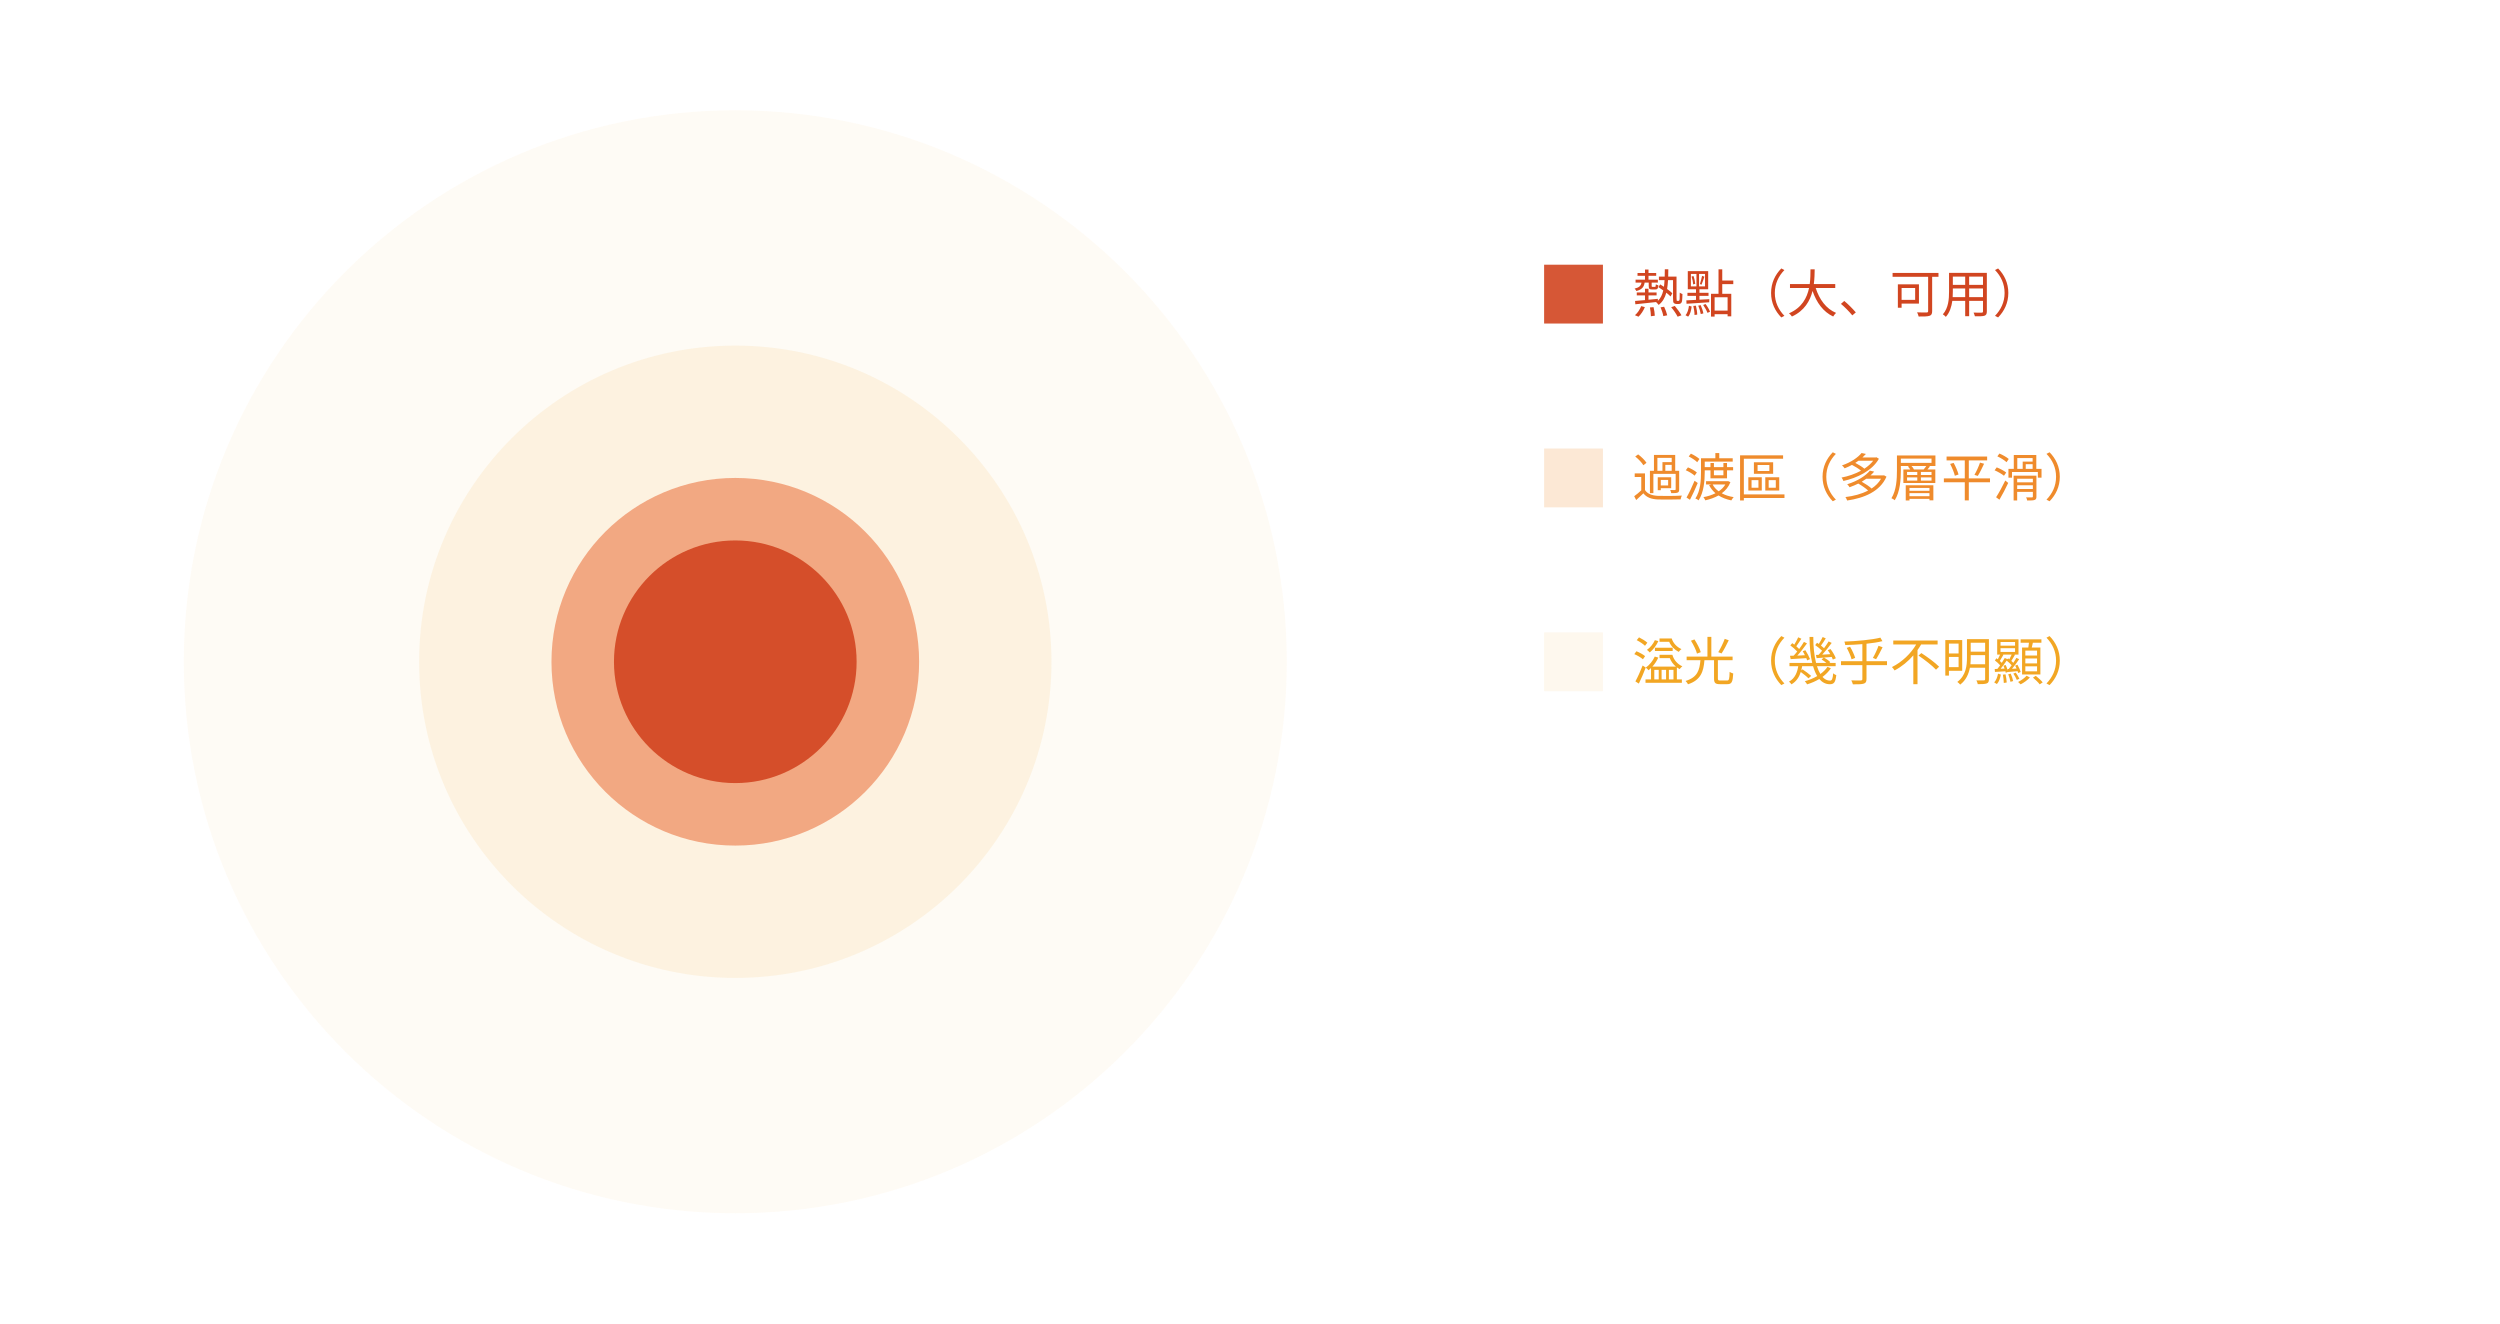
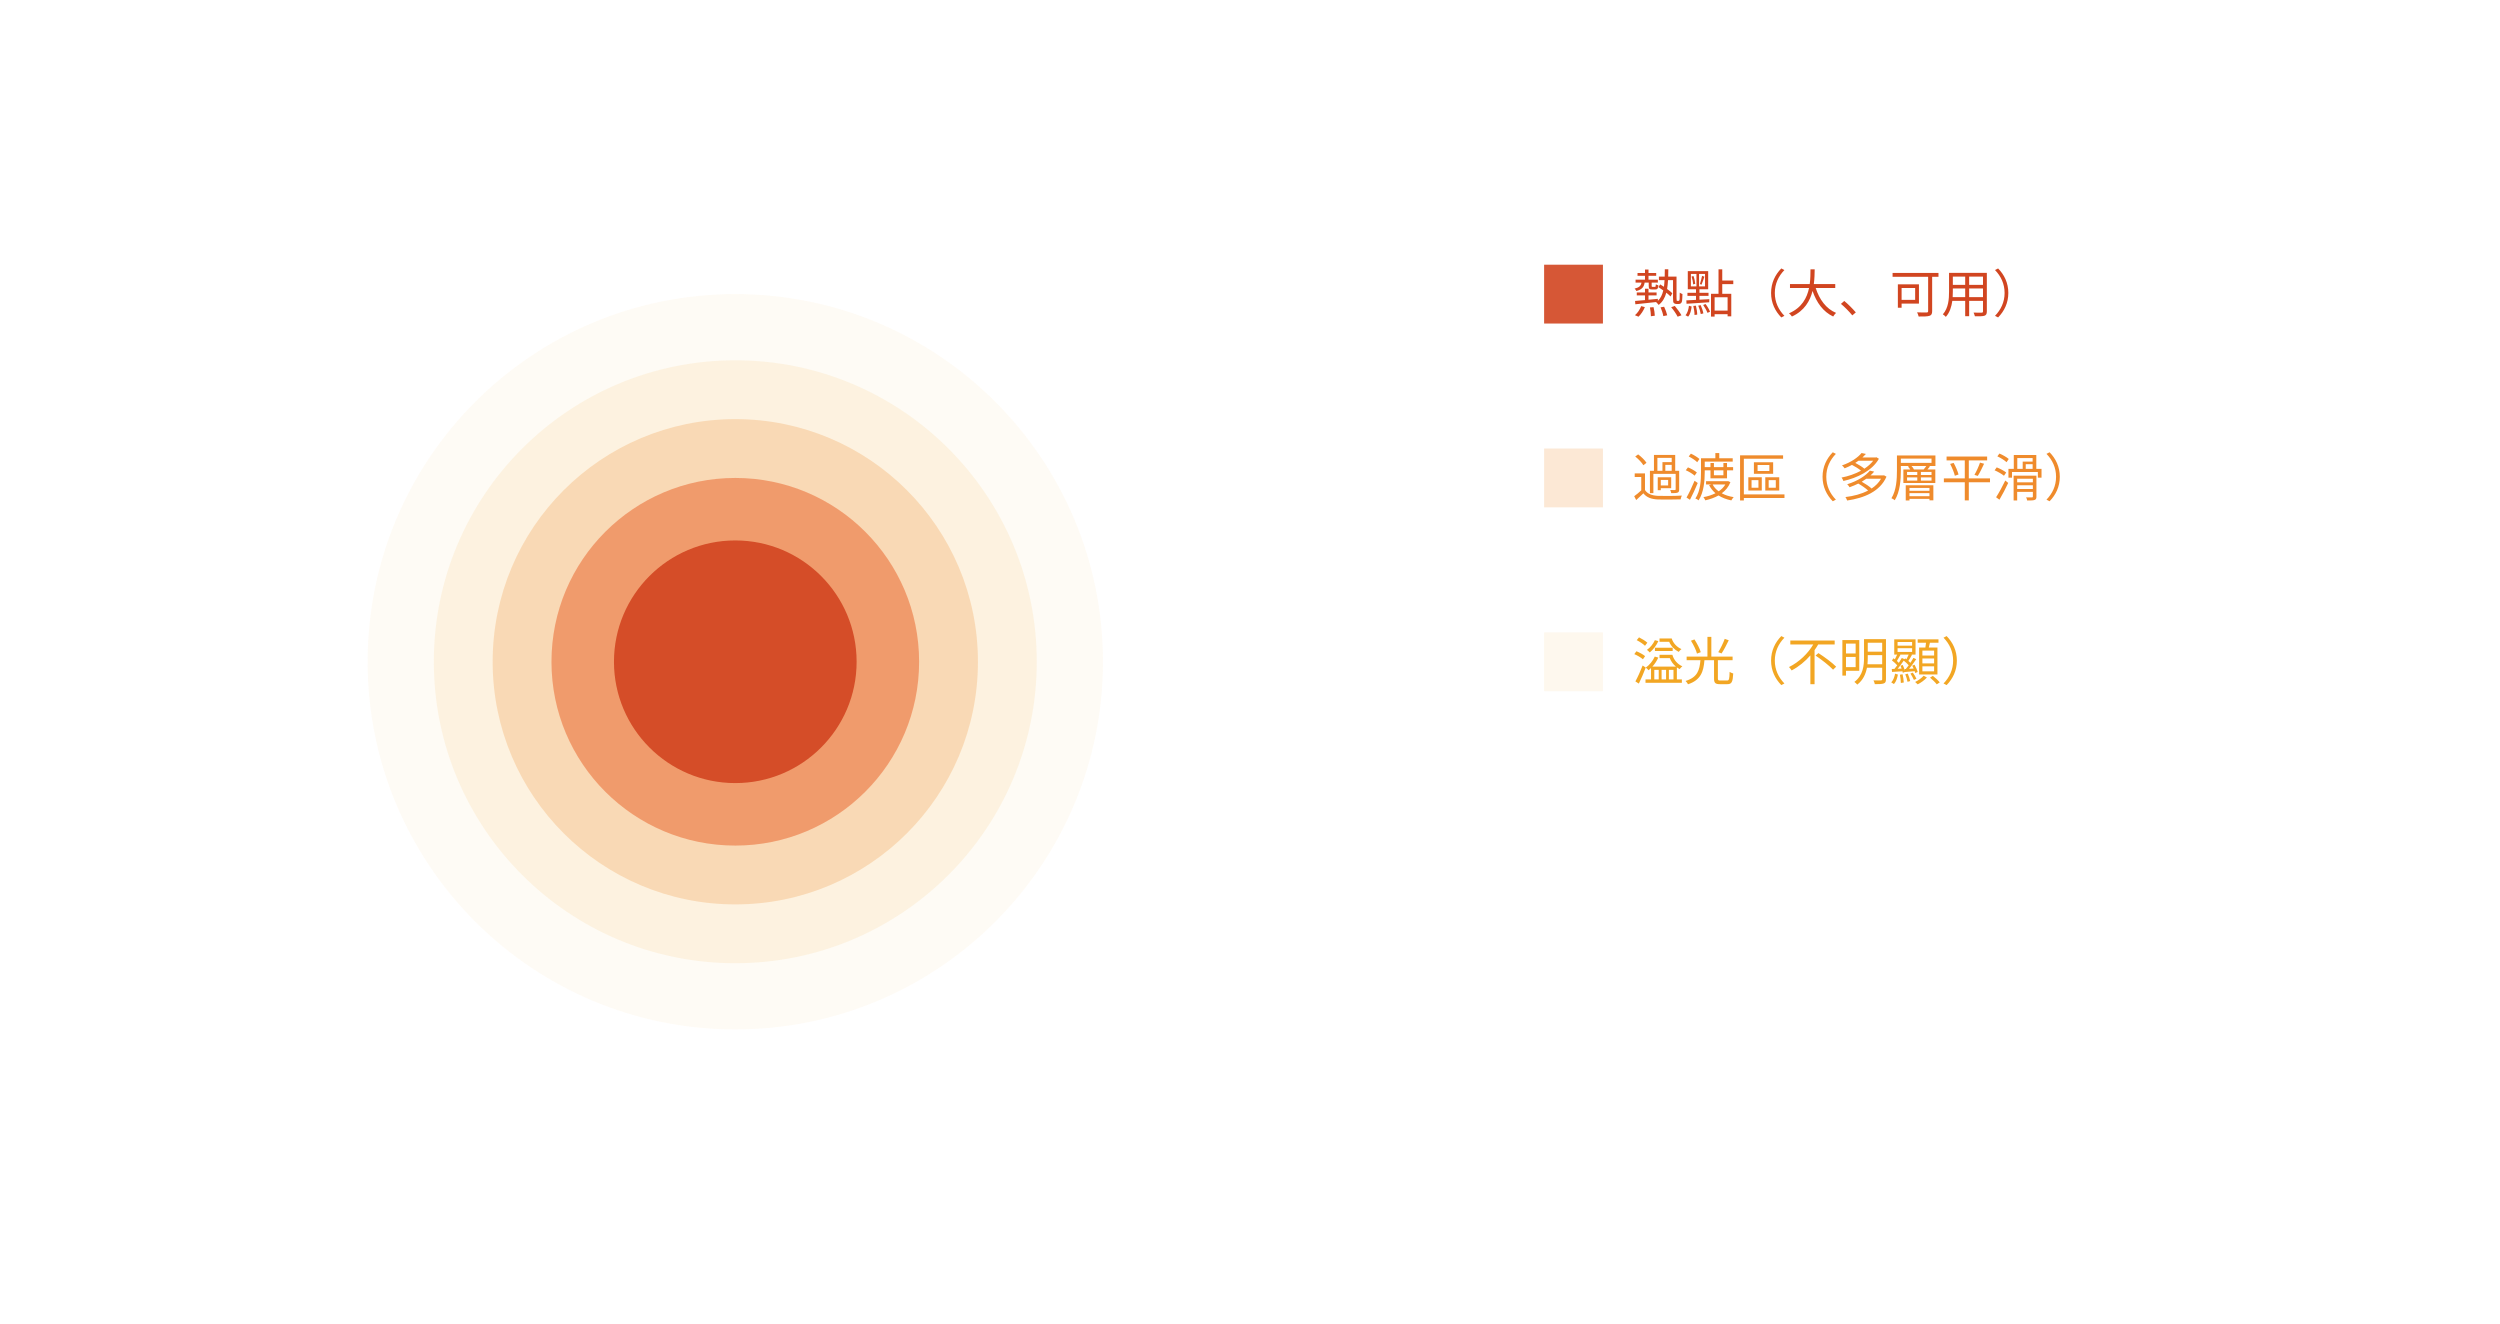
<svg xmlns="http://www.w3.org/2000/svg" viewBox="0 0 680 360">
-   <circle cx="200" cy="180" r="150" fill="#F2A623" opacity="0.05" />
-   <circle cx="200" cy="180" r="86" fill="#F2A623" opacity="0.1" />
+   <circle cx="200" cy="180" r="100" fill="#F2A623" opacity="0.05" />
+   <circle cx="200" cy="180" r="82" fill="#F2A623" opacity="0.1" />
+   <circle cx="200" cy="180" r="66" fill="#EF8B2C" opacity="0.24" />
  <circle cx="200" cy="180" r="50" fill="#E85D24" opacity="0.5" />
  <circle cx="200" cy="180" r="33" fill="#D14520" opacity="0.9" />
  <rect x="420" y="72" width="16" height="16" fill="#D14520" opacity="0.9" />
  <text x="444" y="85" font-size="14" fill="#D14520">熱點（大、可用）</text>
  <rect x="420" y="122" width="16" height="16" fill="#EF8B2C" opacity="0.2" />
  <text x="444" y="135" font-size="14" fill="#EF8B2C">過渡區（多層平滑）</text>
  <rect x="420" y="172" width="16" height="16" fill="#F2A623" opacity="0.08" />
-   <text x="444" y="185" font-size="14" fill="#F2A623">溢光（幾乎不明顯）</text>
+   <text x="444" y="185" font-size="14" fill="#F2A623">溢光（不明顯）</text>
</svg>
